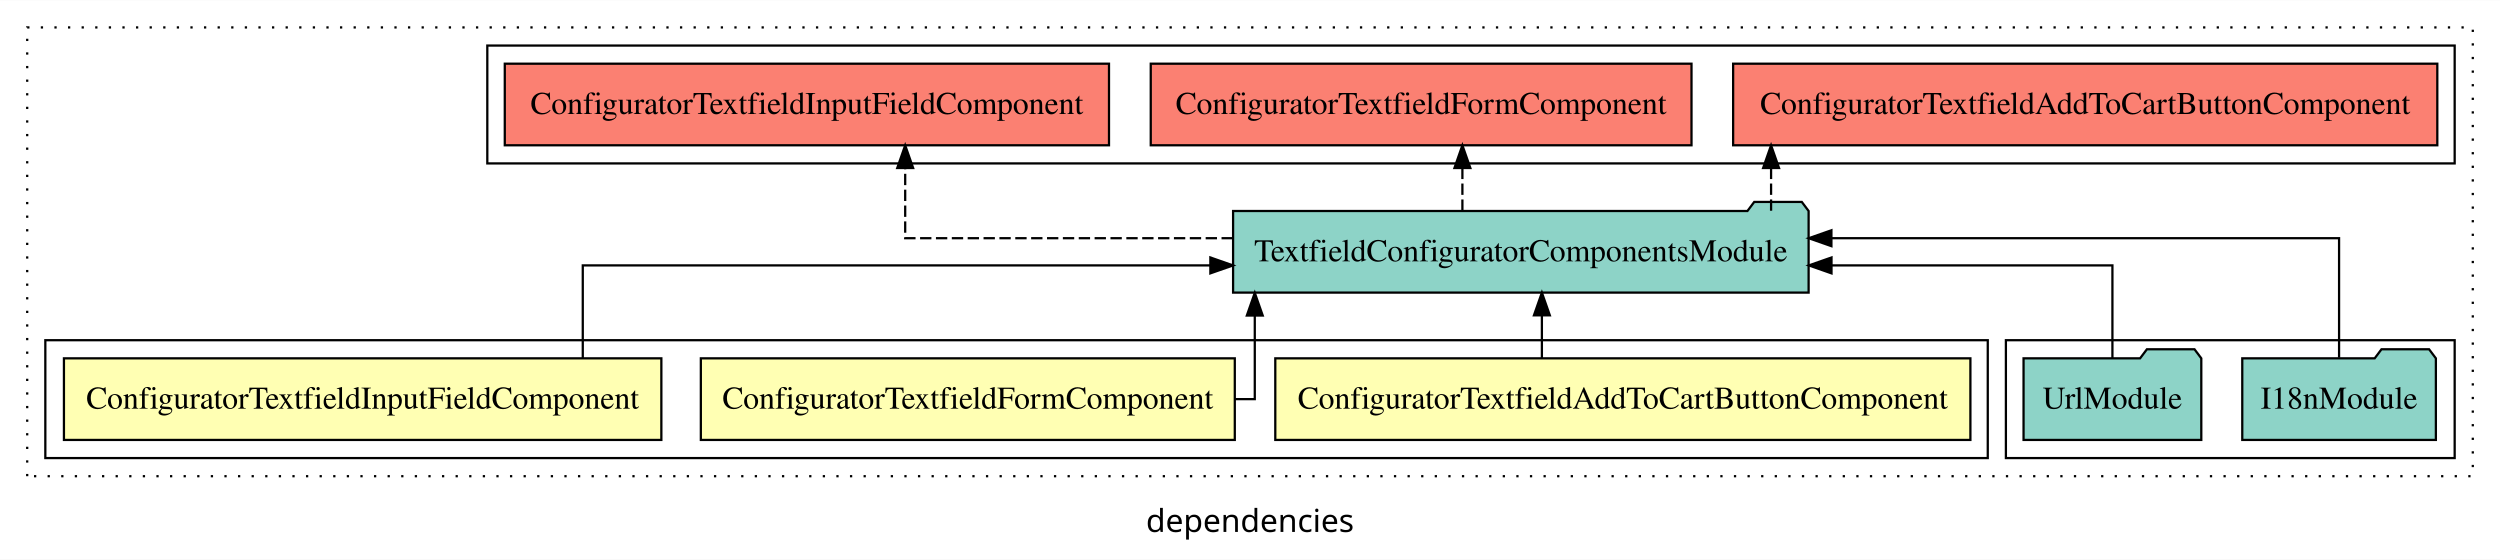
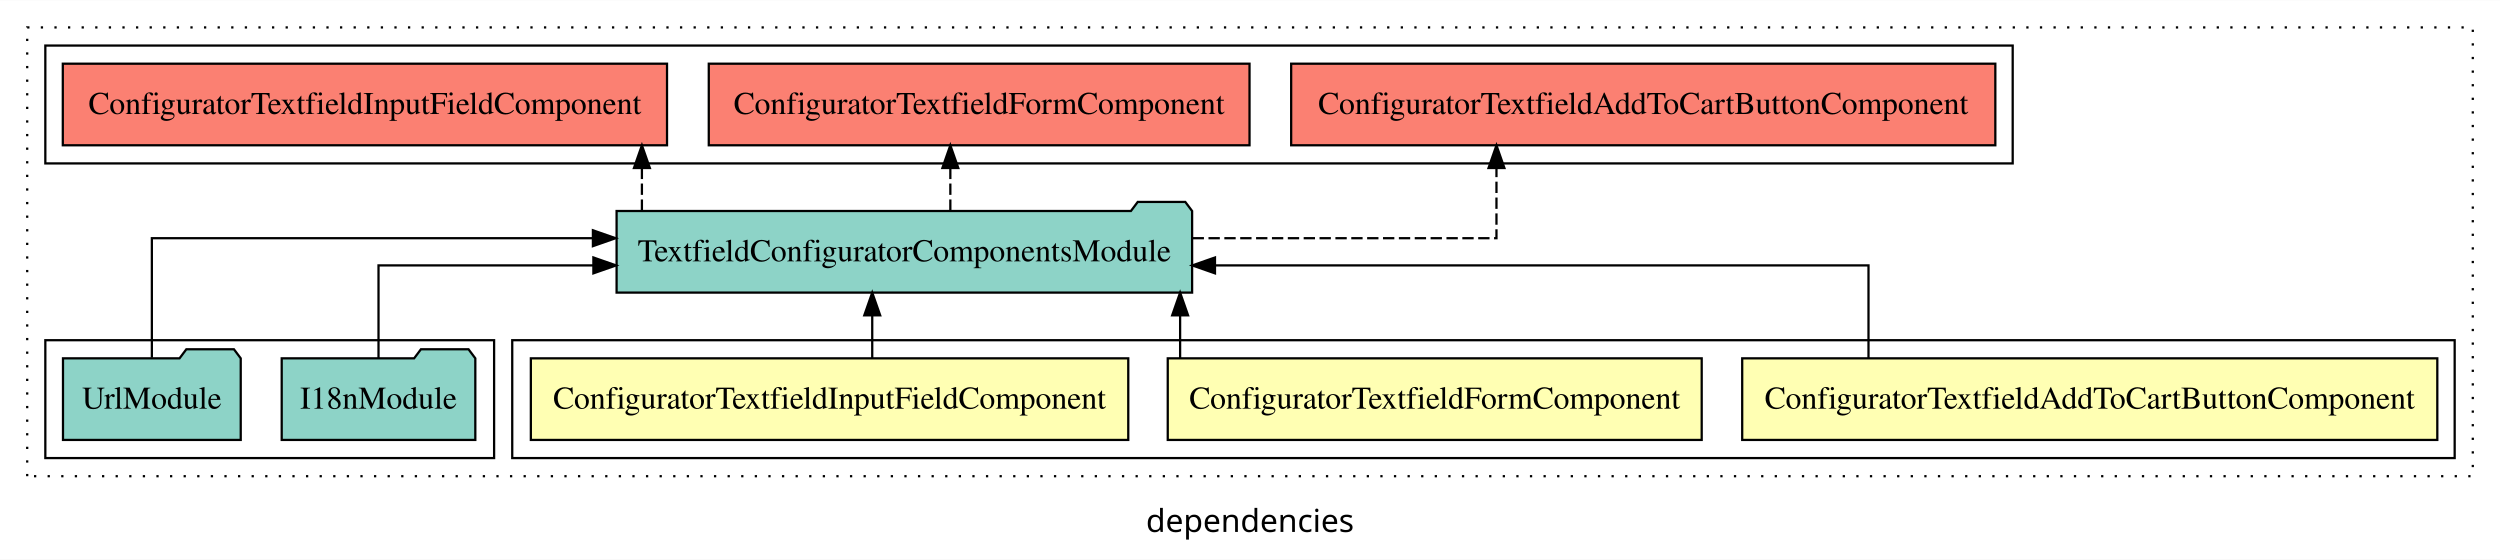
<svg xmlns="http://www.w3.org/2000/svg" width="1103pt" height="247pt" viewBox="0.00 0.00 1103.00 246.80">
  <g id="graph0" class="graph" transform="scale(1 1) rotate(0) translate(4 242.8)">
    <polygon fill="white" stroke="transparent" points="-4,4 -4,-242.8 1099,-242.8 1099,4 -4,4" />
    <text text-anchor="middle" x="547.5" y="-8.2" font-family="sans-serif" font-size="14.00">dependencies</text>
    <g id="clust1" class="cluster">
      <polygon fill="none" stroke="black" stroke-dasharray="1,5" points="8,-32.8 8,-230.8 1087,-230.8 1087,-32.8 8,-32.8" />
    </g>
-     <g id="clust6" class="cluster">
-       <polygon fill="none" stroke="black" points="881,-40.8 881,-92.8 1079,-92.8 1079,-40.8 881,-40.8" />
+     <g id="clust2" class="cluster">
+       <polygon fill="none" stroke="black" points="222,-40.8 222,-92.8 1079,-92.8 1079,-40.8 222,-40.8" />
    </g>
    <g id="clust7" class="cluster">
-       <polygon fill="none" stroke="black" points="211,-170.8 211,-222.8 1079,-222.8 1079,-170.8 211,-170.8" />
+       <polygon fill="none" stroke="black" points="16,-170.8 16,-222.8 884,-222.8 884,-170.8 16,-170.8" />
    </g>
-     <g id="clust2" class="cluster">
-       <polygon fill="none" stroke="black" points="16,-40.8 16,-92.8 873,-92.8 873,-40.8 16,-40.8" />
+     <g id="clust6" class="cluster">
+       <polygon fill="none" stroke="black" points="16,-40.8 16,-92.8 214,-92.8 214,-40.8 16,-40.8" />
    </g>
    <g id="node1" class="node">
-       <polygon fill="#ffffb3" stroke="black" points="865.34,-84.8 558.66,-84.8 558.66,-48.8 865.34,-48.8 865.34,-84.8" />
-       <text text-anchor="middle" x="712" y="-62.6" font-family="Times,serif" font-size="14.00">ConfiguratorTextfieldAddToCartButtonComponent</text>
+       <polygon fill="#ffffb3" stroke="black" points="1071.34,-84.8 764.66,-84.8 764.66,-48.8 1071.34,-48.8 1071.34,-84.8" />
+       <text text-anchor="middle" x="918" y="-62.6" font-family="Times,serif" font-size="14.00">ConfiguratorTextfieldAddToCartButtonComponent</text>
    </g>
    <g id="node4" class="node">
-       <polygon fill="#8dd3c7" stroke="black" points="793.96,-149.8 790.96,-153.8 769.96,-153.8 766.96,-149.8 540.04,-149.8 540.04,-113.8 793.96,-113.8 793.96,-149.8" />
-       <text text-anchor="middle" x="667" y="-127.6" font-family="Times,serif" font-size="14.00">TextfieldConfiguratorComponentsModule</text>
+       <polygon fill="#8dd3c7" stroke="black" points="521.96,-149.8 518.96,-153.8 497.96,-153.8 494.96,-149.8 268.04,-149.8 268.04,-113.8 521.96,-113.8 521.96,-149.8" />
+       <text text-anchor="middle" x="395" y="-127.6" font-family="Times,serif" font-size="14.00">TextfieldConfiguratorComponentsModule</text>
    </g>
    <g id="edge1" class="edge">
-       <path fill="none" stroke="black" d="M676.28,-84.91C676.28,-84.91 676.28,-103.79 676.28,-103.79" />
-       <polygon fill="black" stroke="black" points="672.78,-103.79 676.28,-113.79 679.78,-103.79 672.78,-103.79" />
+       <path fill="none" stroke="black" d="M820.38,-84.82C820.38,-102.17 820.38,-125.8 820.38,-125.8 820.38,-125.8 532.05,-125.8 532.05,-125.8" />
+       <polygon fill="black" stroke="black" points="532.05,-122.3 522.05,-125.8 532.05,-129.3 532.05,-122.3" />
    </g>
    <g id="node2" class="node">
-       <polygon fill="#ffffb3" stroke="black" points="540.79,-84.8 305.21,-84.8 305.21,-48.8 540.79,-48.8 540.79,-84.8" />
-       <text text-anchor="middle" x="423" y="-62.6" font-family="Times,serif" font-size="14.00">ConfiguratorTextfieldFormComponent</text>
+       <polygon fill="#ffffb3" stroke="black" points="746.79,-84.8 511.21,-84.8 511.21,-48.8 746.79,-48.8 746.79,-84.8" />
+       <text text-anchor="middle" x="629" y="-62.6" font-family="Times,serif" font-size="14.00">ConfiguratorTextfieldFormComponent</text>
    </g>
    <g id="edge2" class="edge">
-       <path fill="none" stroke="black" d="M540.91,-66.8C546.37,-66.8 549.61,-66.8 549.61,-66.8 549.61,-66.8 549.61,-103.69 549.61,-103.69" />
-       <polygon fill="black" stroke="black" points="546.11,-103.69 549.61,-113.69 553.11,-103.69 546.11,-103.69" />
+       <path fill="none" stroke="black" d="M516.67,-84.91C516.67,-84.91 516.67,-103.79 516.67,-103.79" />
+       <polygon fill="black" stroke="black" points="513.17,-103.79 516.67,-113.79 520.17,-103.79 513.17,-103.79" />
    </g>
    <g id="node3" class="node">
-       <polygon fill="#ffffb3" stroke="black" points="287.79,-84.8 24.21,-84.8 24.21,-48.8 287.79,-48.8 287.79,-84.8" />
-       <text text-anchor="middle" x="156" y="-62.6" font-family="Times,serif" font-size="14.00">ConfiguratorTextfieldInputFieldComponent</text>
+       <polygon fill="#ffffb3" stroke="black" points="493.79,-84.8 230.21,-84.8 230.21,-48.8 493.79,-48.8 493.79,-84.8" />
+       <text text-anchor="middle" x="362" y="-62.6" font-family="Times,serif" font-size="14.00">ConfiguratorTextfieldInputFieldComponent</text>
    </g>
    <g id="edge3" class="edge">
-       <path fill="none" stroke="black" d="M253.12,-84.82C253.12,-102.17 253.12,-125.8 253.12,-125.8 253.12,-125.8 530.01,-125.8 530.01,-125.8" />
-       <polygon fill="black" stroke="black" points="530.01,-129.3 540.01,-125.8 530.01,-122.3 530.01,-129.3" />
+       <path fill="none" stroke="black" d="M380.83,-84.91C380.83,-84.91 380.83,-103.79 380.83,-103.79" />
+       <polygon fill="black" stroke="black" points="377.33,-103.79 380.83,-113.79 384.33,-103.79 377.33,-103.79" />
    </g>
    <g id="node7" class="node">
-       <polygon fill="#fb8072" stroke="black" points="1071.34,-214.8 760.66,-214.8 760.66,-178.8 1071.34,-178.8 1071.34,-214.8" />
-       <text text-anchor="middle" x="916" y="-192.6" font-family="Times,serif" font-size="14.00">ConfiguratorTextfieldAddToCartButtonComponent </text>
+       <polygon fill="#fb8072" stroke="black" points="876.34,-214.8 565.66,-214.8 565.66,-178.8 876.34,-178.8 876.34,-214.8" />
+       <text text-anchor="middle" x="721" y="-192.6" font-family="Times,serif" font-size="14.00">ConfiguratorTextfieldAddToCartButtonComponent </text>
    </g>
    <g id="edge6" class="edge">
-       <path fill="none" stroke="black" stroke-dasharray="5,2" d="M777.4,-149.91C777.4,-149.91 777.4,-168.79 777.4,-168.79" />
-       <polygon fill="black" stroke="black" points="773.9,-168.79 777.4,-178.79 780.9,-168.79 773.9,-168.79" />
+       <path fill="none" stroke="black" stroke-dasharray="5,2" d="M522.18,-137.8C588.61,-137.8 656.24,-137.8 656.24,-137.8 656.24,-137.8 656.24,-168.78 656.24,-168.78" />
+       <polygon fill="black" stroke="black" points="652.74,-168.78 656.24,-178.78 659.74,-168.78 652.74,-168.78" />
    </g>
    <g id="node8" class="node">
-       <polygon fill="#fb8072" stroke="black" points="742.29,-214.8 503.71,-214.8 503.71,-178.8 742.29,-178.8 742.29,-214.8" />
-       <text text-anchor="middle" x="623" y="-192.6" font-family="Times,serif" font-size="14.00">ConfiguratorTextfieldFormComponent </text>
+       <polygon fill="#fb8072" stroke="black" points="547.29,-214.8 308.71,-214.8 308.71,-178.8 547.29,-178.8 547.29,-214.8" />
+       <text text-anchor="middle" x="428" y="-192.6" font-family="Times,serif" font-size="14.00">ConfiguratorTextfieldFormComponent </text>
    </g>
    <g id="edge7" class="edge">
-       <path fill="none" stroke="black" stroke-dasharray="5,2" d="M641.21,-149.91C641.21,-149.91 641.21,-168.79 641.21,-168.79" />
-       <polygon fill="black" stroke="black" points="637.71,-168.79 641.21,-178.79 644.71,-168.79 637.71,-168.79" />
+       <path fill="none" stroke="black" stroke-dasharray="5,2" d="M415.29,-149.91C415.29,-149.91 415.29,-168.79 415.29,-168.79" />
+       <polygon fill="black" stroke="black" points="411.79,-168.79 415.29,-178.79 418.79,-168.79 411.79,-168.79" />
    </g>
    <g id="node9" class="node">
-       <polygon fill="#fb8072" stroke="black" points="485.29,-214.8 218.71,-214.8 218.71,-178.8 485.29,-178.8 485.29,-214.8" />
-       <text text-anchor="middle" x="352" y="-192.6" font-family="Times,serif" font-size="14.00">ConfiguratorTextfieldInputFieldComponent </text>
+       <polygon fill="#fb8072" stroke="black" points="290.29,-214.8 23.71,-214.8 23.71,-178.8 290.29,-178.8 290.29,-214.8" />
+       <text text-anchor="middle" x="157" y="-192.6" font-family="Times,serif" font-size="14.00">ConfiguratorTextfieldInputFieldComponent </text>
    </g>
    <g id="edge8" class="edge">
-       <path fill="none" stroke="black" stroke-dasharray="5,2" d="M539.94,-137.8C469.24,-137.8 395.37,-137.8 395.37,-137.8 395.37,-137.8 395.37,-168.78 395.37,-168.78" />
-       <polygon fill="black" stroke="black" points="391.87,-168.78 395.37,-178.78 398.87,-168.78 391.87,-168.78" />
+       <path fill="none" stroke="black" stroke-dasharray="5,2" d="M279.21,-149.91C279.21,-149.91 279.21,-168.79 279.21,-168.79" />
+       <polygon fill="black" stroke="black" points="275.71,-168.79 279.21,-178.79 282.71,-168.79 275.71,-168.79" />
    </g>
    <g id="node5" class="node">
-       <polygon fill="#8dd3c7" stroke="black" points="1070.71,-84.8 1067.71,-88.8 1046.71,-88.8 1043.71,-84.8 985.29,-84.8 985.29,-48.8 1070.71,-48.8 1070.71,-84.8" />
-       <text text-anchor="middle" x="1028" y="-62.6" font-family="Times,serif" font-size="14.00">I18nModule</text>
+       <polygon fill="#8dd3c7" stroke="black" points="205.71,-84.8 202.71,-88.8 181.71,-88.8 178.71,-84.8 120.29,-84.8 120.29,-48.8 205.71,-48.8 205.71,-84.8" />
+       <text text-anchor="middle" x="163" y="-62.6" font-family="Times,serif" font-size="14.00">I18nModule</text>
    </g>
    <g id="edge4" class="edge">
-       <path fill="none" stroke="black" d="M1028,-85.08C1028,-106.12 1028,-137.8 1028,-137.8 1028,-137.8 804.02,-137.8 804.02,-137.8" />
-       <polygon fill="black" stroke="black" points="804.02,-134.3 794.02,-137.8 804.02,-141.3 804.02,-134.3" />
+       <path fill="none" stroke="black" d="M163,-84.82C163,-102.17 163,-125.8 163,-125.8 163,-125.8 257.8,-125.8 257.8,-125.8" />
+       <polygon fill="black" stroke="black" points="257.8,-129.3 267.8,-125.8 257.8,-122.3 257.8,-129.3" />
    </g>
    <g id="node6" class="node">
-       <polygon fill="#8dd3c7" stroke="black" points="967.21,-84.8 964.21,-88.8 943.21,-88.8 940.21,-84.8 888.79,-84.8 888.79,-48.8 967.21,-48.8 967.21,-84.8" />
-       <text text-anchor="middle" x="928" y="-62.6" font-family="Times,serif" font-size="14.00">UrlModule</text>
+       <polygon fill="#8dd3c7" stroke="black" points="102.21,-84.8 99.21,-88.8 78.21,-88.8 75.21,-84.8 23.79,-84.8 23.79,-48.8 102.21,-48.8 102.21,-84.8" />
+       <text text-anchor="middle" x="63" y="-62.6" font-family="Times,serif" font-size="14.00">UrlModule</text>
    </g>
    <g id="edge5" class="edge">
-       <path fill="none" stroke="black" d="M928,-84.82C928,-102.17 928,-125.8 928,-125.8 928,-125.8 804.06,-125.8 804.06,-125.8" />
-       <polygon fill="black" stroke="black" points="804.06,-122.3 794.06,-125.8 804.06,-129.3 804.06,-122.3" />
+       <path fill="none" stroke="black" d="M63,-85.08C63,-106.12 63,-137.8 63,-137.8 63,-137.8 257.59,-137.8 257.59,-137.8" />
+       <polygon fill="black" stroke="black" points="257.59,-141.3 267.59,-137.8 257.59,-134.3 257.59,-141.3" />
    </g>
  </g>
</svg>
